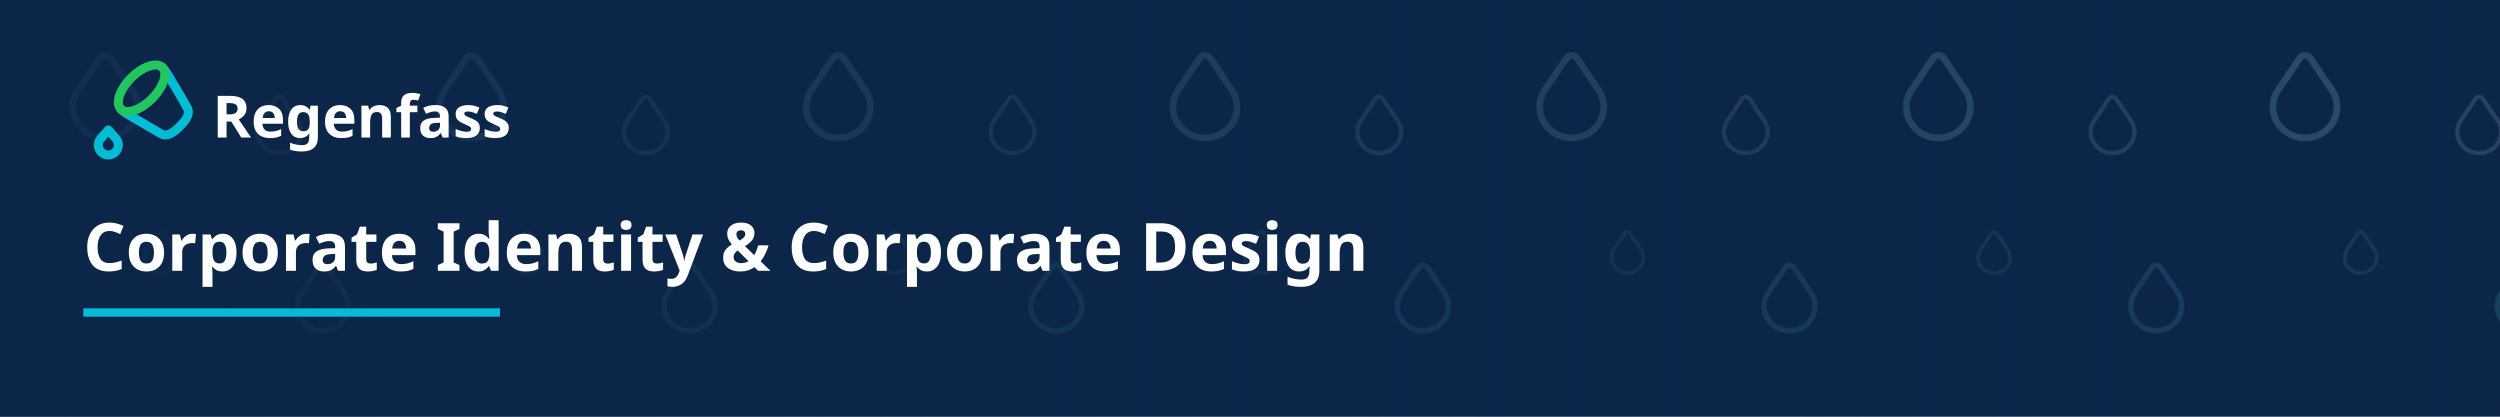
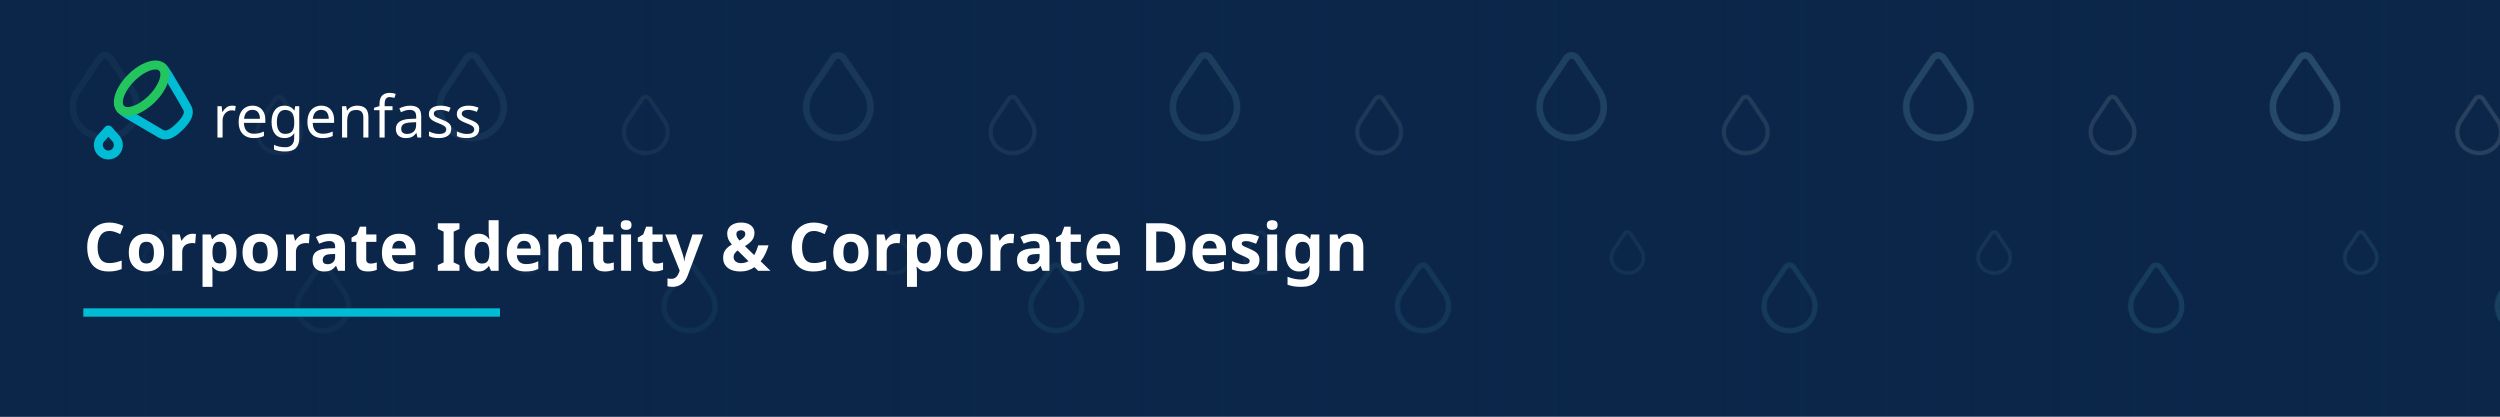
<svg xmlns="http://www.w3.org/2000/svg" width="1200" height="200" viewBox="0 0 1200 200" fill="none">
  <defs>
    <clipPath id="readme-header-bg-clip">
      <rect width="1200" height="200" />
    </clipPath>
    <pattern id="raindrop-wallpaper" x="0" y="0" width="176" height="176" patternUnits="userSpaceOnUse">
      <g stroke-linecap="round" stroke-linejoin="round" fill="none">
        <g opacity="0.22" transform="translate(24 20) scale(2.2)">
          <path d="M7.502 19.423c2.602 2.105 6.395 2.105 8.996 0c2.602 -2.105 3.262 -5.708 1.566 -8.546l-4.89 -7.26c-.42 -.625 -1.287 -.803 -1.936 -.397a1.376 1.376 0 0 0 -.41 .397l-4.893 7.26c-1.695 2.838 -1.035 6.441 1.567 8.546" stroke="#9BE7F2" stroke-width="1.45" />
        </g>
        <g opacity="0.14" transform="translate(116 42) scale(1.5)">
          <path d="M7.502 19.423c2.602 2.105 6.395 2.105 8.996 0c2.602 -2.105 3.262 -5.708 1.566 -8.546l-4.89 -7.26c-.42 -.625 -1.287 -.803 -1.936 -.397a1.376 1.376 0 0 0 -.41 .397l-4.893 7.26c-1.695 2.838 -1.035 6.441 1.567 8.546" stroke="#FFFFFF" stroke-width="1.35" />
        </g>
        <g opacity="0.1" transform="translate(64 108) scale(1.1)">
          <path d="M7.502 19.423c2.602 2.105 6.395 2.105 8.996 0c2.602 -2.105 3.262 -5.708 1.566 -8.546l-4.89 -7.26c-.42 -.625 -1.287 -.803 -1.936 -.397a1.376 1.376 0 0 0 -.41 .397l-4.893 7.26c-1.695 2.838 -1.035 6.441 1.567 8.546" stroke="#9BE7F2" stroke-width="1.6" />
        </g>
        <g opacity="0.16" transform="translate(134 122) scale(1.75)">
          <path d="M7.502 19.423c2.602 2.105 6.395 2.105 8.996 0c2.602 -2.105 3.262 -5.708 1.566 -8.546l-4.89 -7.26c-.42 -.625 -1.287 -.803 -1.936 -.397a1.376 1.376 0 0 0 -.41 .397l-4.893 7.26c-1.695 2.838 -1.035 6.441 1.567 8.546" stroke="#6AD7E8" stroke-width="1.45" />
        </g>
      </g>
    </pattern>
    <linearGradient id="readme-header-overlay" x1="0" x2="1" y1="0" y2="0" gradientUnits="objectBoundingBox">
      <stop offset="0" stop-color="#0B2649" stop-opacity="0.8" />
      <stop offset="1" stop-color="#0B2649" stop-opacity="0" />
    </linearGradient>
  </defs>
  <g clip-path="url(#readme-header-bg-clip)">
    <rect width="1200" height="200" fill="#0B2649" />
    <rect width="1200" height="200" fill="url(#raindrop-wallpaper)" opacity="0.9" />
  </g>
  <rect width="1200" height="200" fill="url(#readme-header-overlay)" />
  <g transform="translate(40, 24)" fill="none">
    <g transform="scale(2.4)">
      <g stroke="#00BCD4" stroke-width="1.8" stroke-linecap="round" stroke-linejoin="round">
        <path d="M5 16l1.465 1.638a2 2 0 1 1 -3.015 .099l1.55 -1.737" />
        <path d="M7.492 11.818c.362 .362 .768 .676 1.208 .934l6.895 4.047c1.078 .557 2.255 -.075 3.692 -1.512c1.437 -1.437 2.07 -2.614 1.512 -3.692c-.372 -.718 -1.72 -3.017 -4.047 -6.895a6.015 6.015 0 0 0 -.934 -1.208" />
      </g>
      <g stroke="#22C55E" stroke-width="1.8" stroke-linecap="round" stroke-linejoin="round">
        <path d="M13.737 9.737c2.299 -2.3 3.23 -5.095 2.081 -6.245c-1.15 -1.15 -3.945 -.217 -6.244 2.082c-2.3 2.299 -3.231 5.095 -2.082 6.244c1.15 1.15 3.946 .218 6.245 -2.081" />
      </g>
    </g>
-     <text x="62" y="42" font-family="system-ui, sans-serif" font-size="28" font-weight="700" fill="#FFFFFF">Regenfass</text>
+     <text x="62" y="42" font-family="system-ui, sans-serif" font-size="28" font-weight="200" fill="#FFFFFF">regenfass</text>
  </g>
  <text x="40" y="130" font-family="system-ui, sans-serif" font-size="32" font-weight="700" fill="#FFFFFF">Corporate Identity &amp; Corporate Design</text>
  <rect x="40" y="148" width="200" height="4" fill="#00BCD4" />
</svg>
